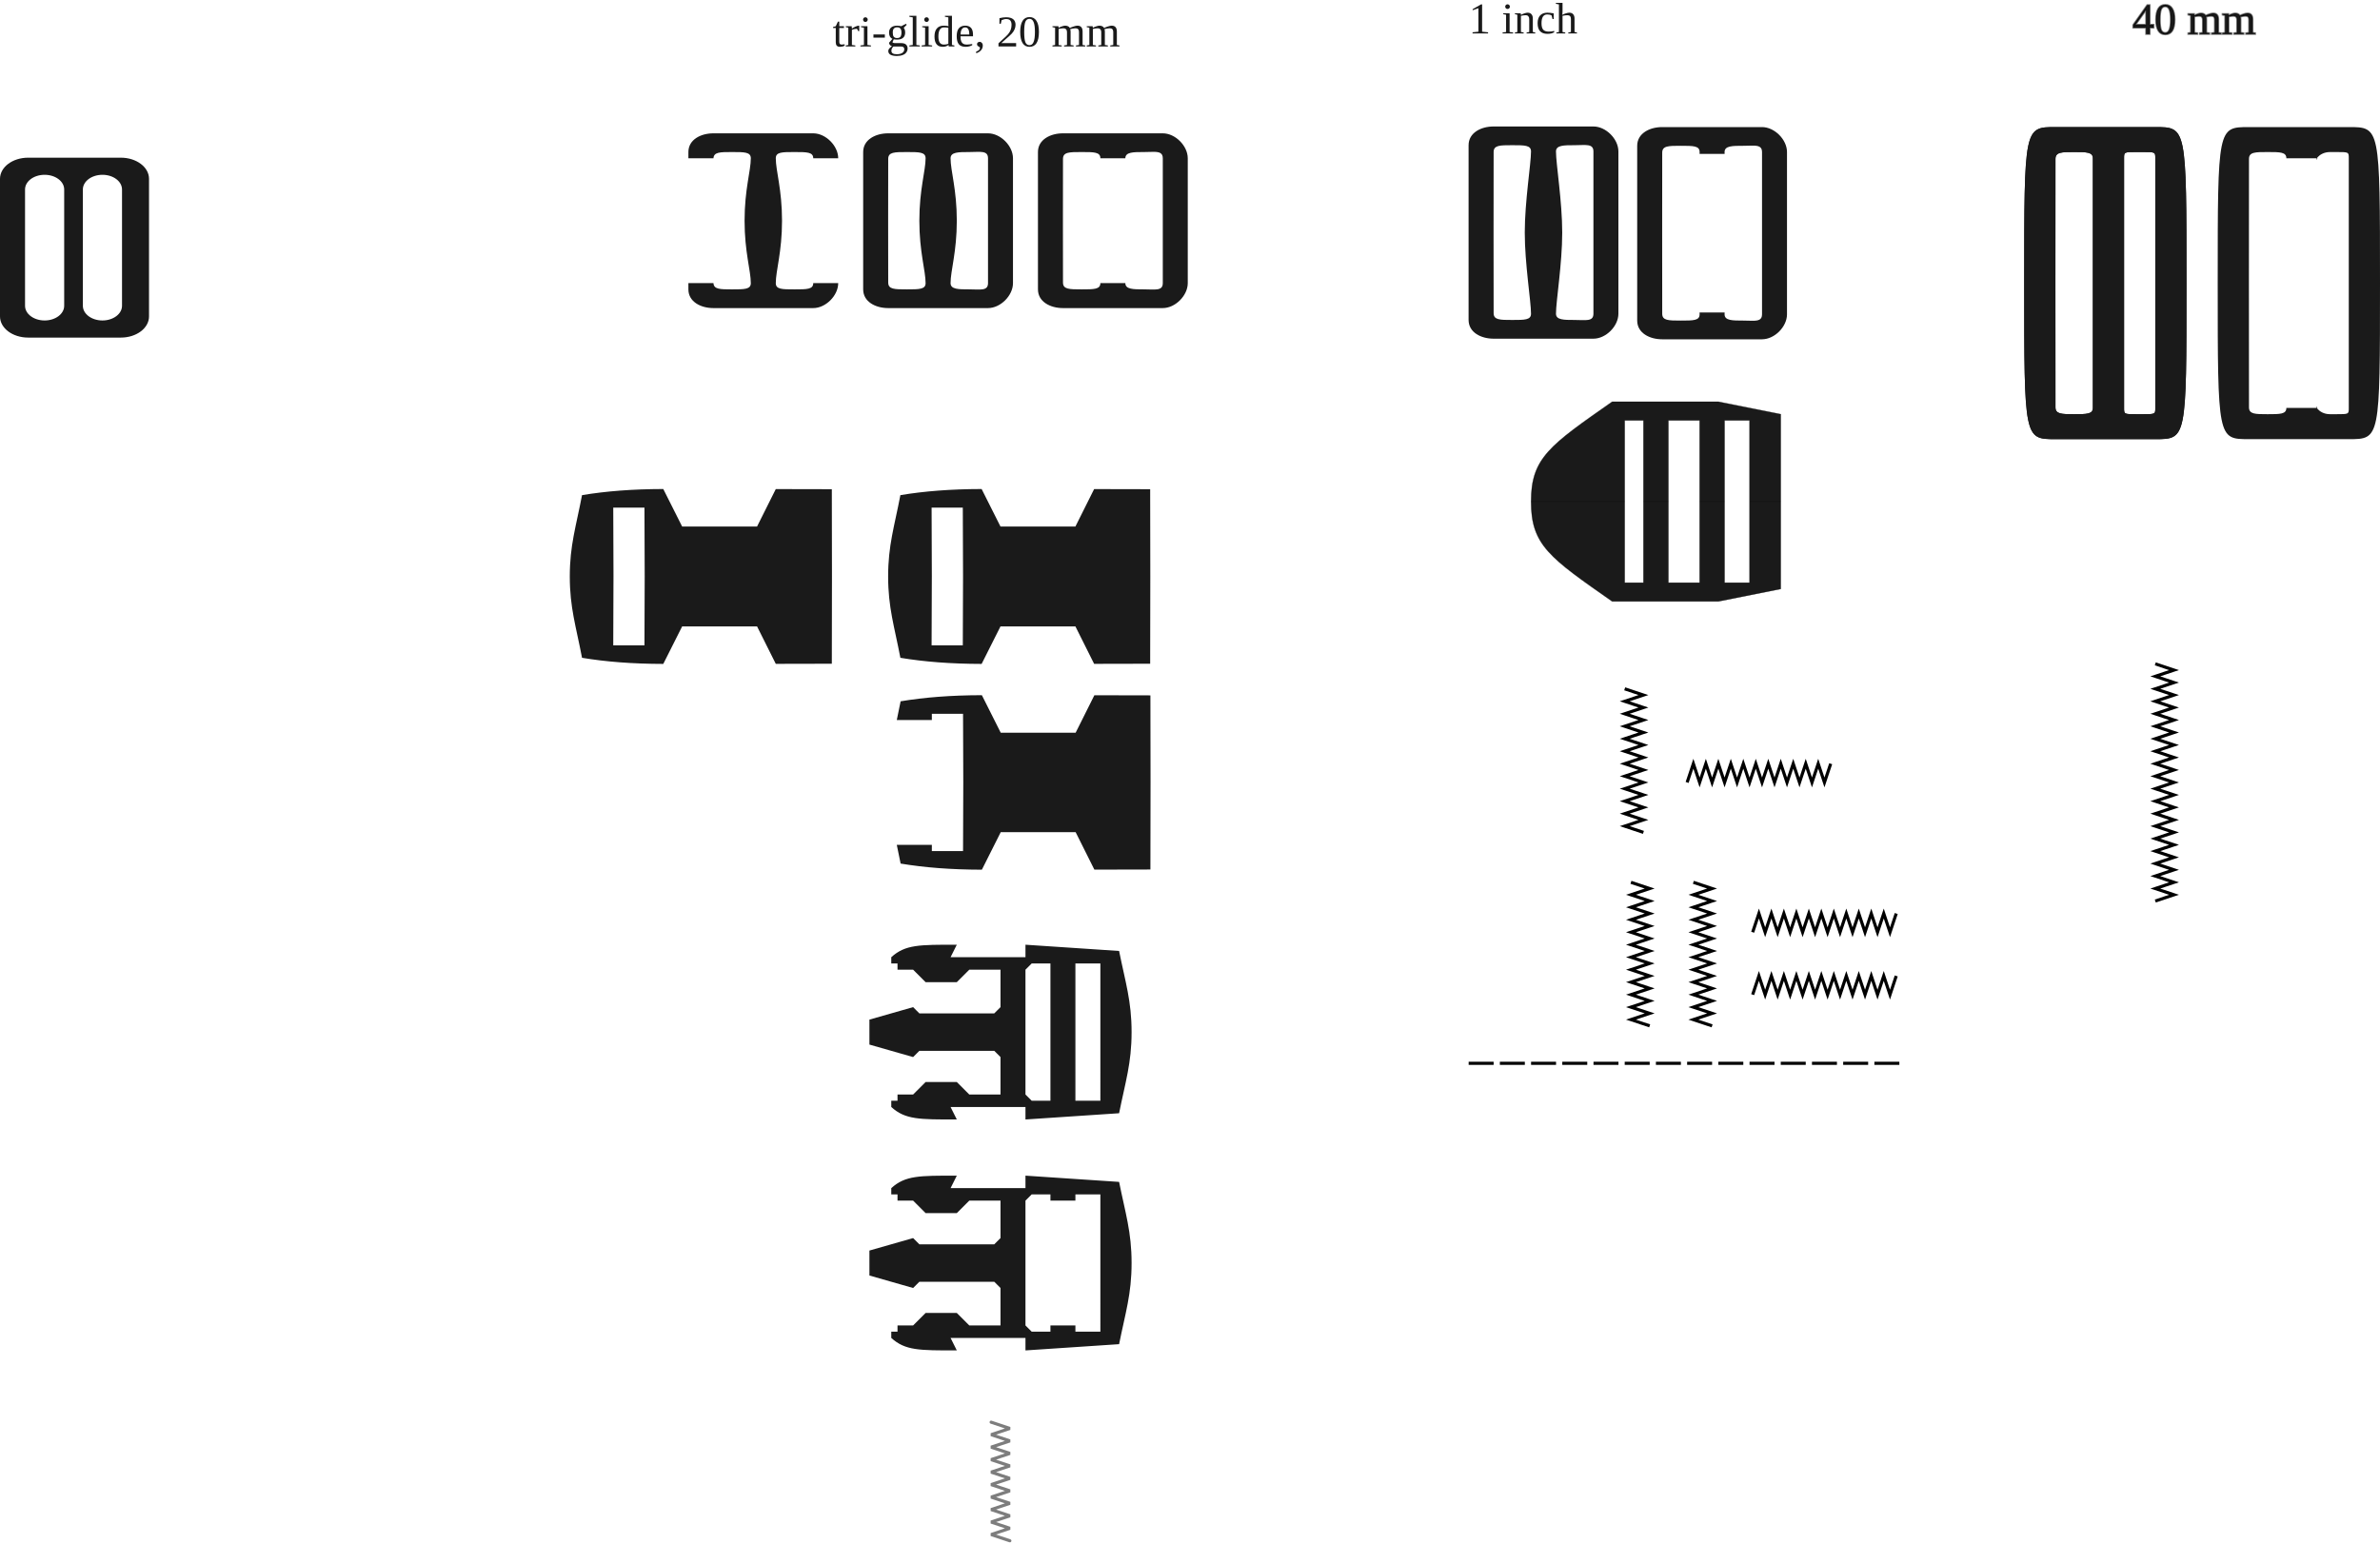
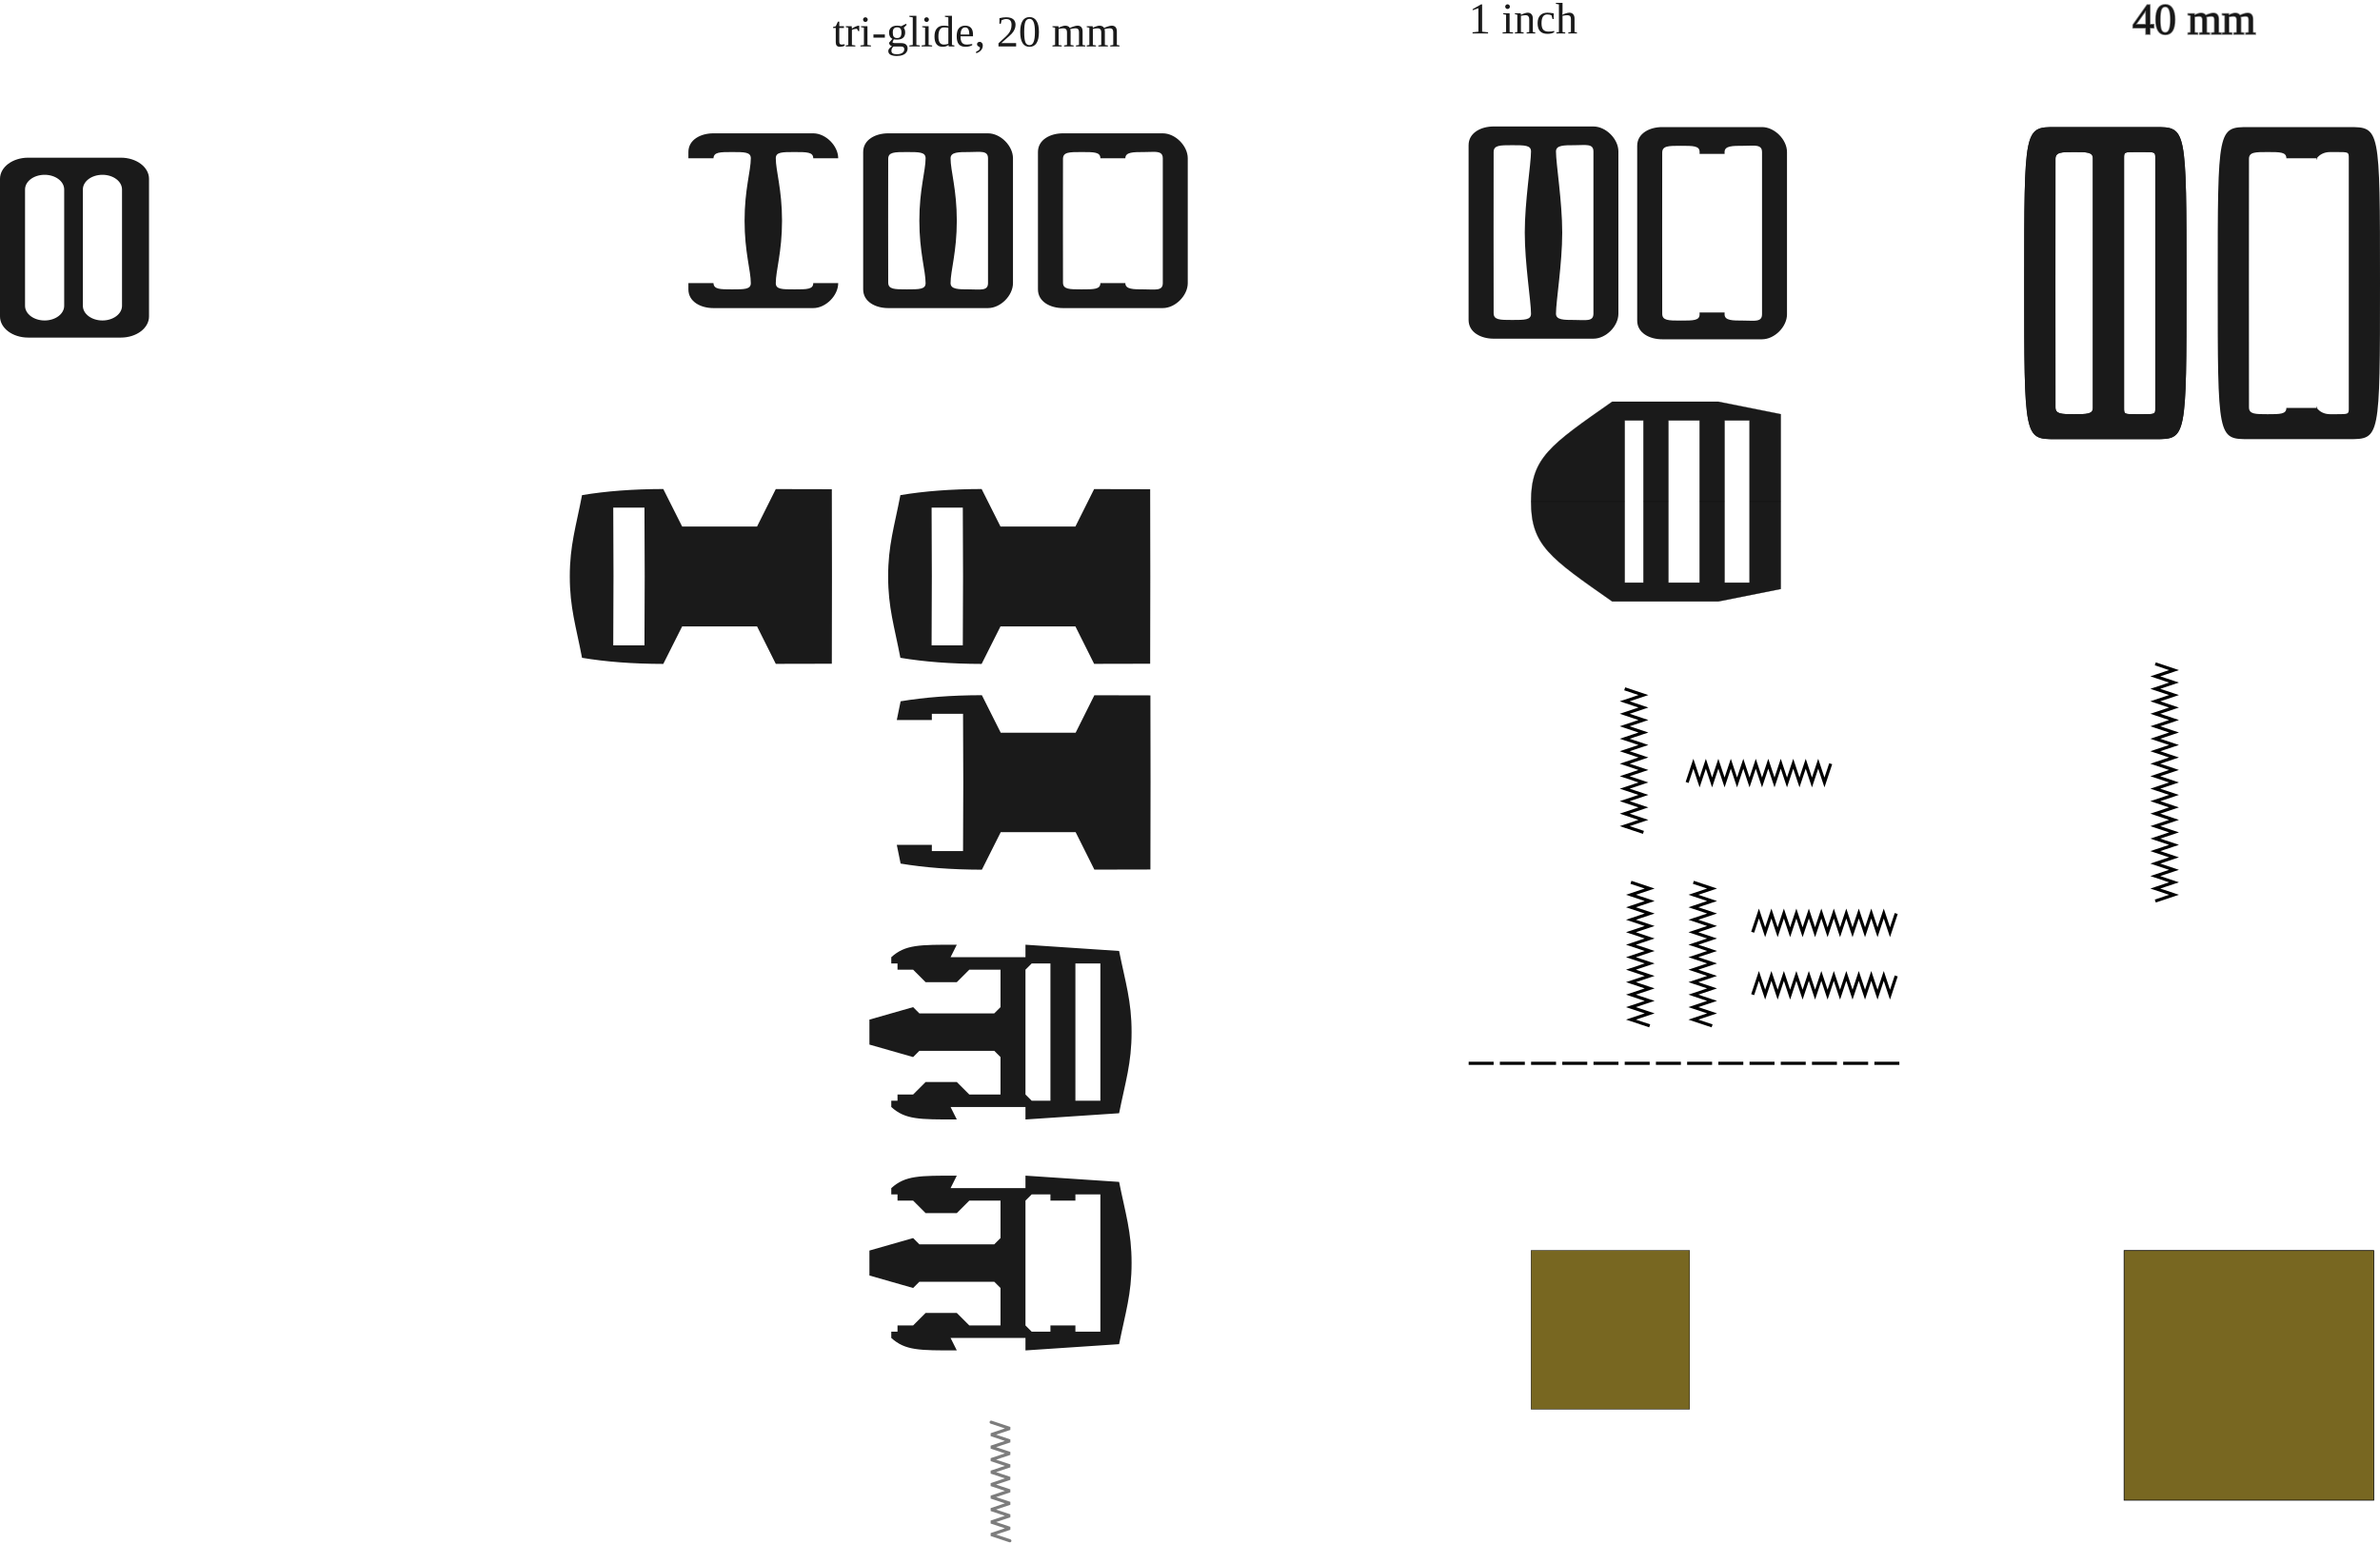
<svg xmlns="http://www.w3.org/2000/svg" width="381.283mm" height="247.361mm" viewBox="0 0 381.283 247.361" version="1.1" id="svg1900">
  <defs id="defs1897">
    </defs>
  <g id="layer1" transform="translate(150.2831,-89.63943)">
    <path id="rect17330" style="vector-effect:non-scaling-stroke;fill:#1a1a1a;fill-opacity:1;stroke:none;stroke-width:0.259;stroke-dasharray:none;stroke-dashoffset:0;stroke-opacity:0.509;-inkscape-stroke:hairline" d="m -150.283,140.34 c 0,1.876 2.013,3.387 4.513,3.387 h 14.847 c 2.5,0 4.513,-1.511 4.513,-3.387 v -22.05 c 0,-1.876 -2.013,-3.387 -4.513,-3.387 h -14.847 c -2.5,0 -4.513,1.51 -4.513,3.387 z m 4.011,-1.71 V 120 c 0,-1.304 1.399,-2.354 3.136,-2.354 1.737,0 3.136,1.05 3.136,2.354 v 18.63 c 0,1.304 -1.399,2.354 -3.136,2.354 -1.737,0 -3.136,-1.05 -3.136,-2.354 z m 9.264,0 V 120 c 0,-1.304 1.398,-2.354 3.136,-2.354 1.737,0 3.136,1.05 3.136,2.354 v 18.63 c 0,1.304 -1.399,2.354 -3.136,2.354 -1.737,0 -3.136,-1.05 -3.136,-2.354 z" />
    <text xml:space="preserve" style="font-size:7.056px;vector-effect:non-scaling-stroke;fill:#1a1a1a;fill-opacity:1;stroke:none;stroke-width:0.265;stroke-opacity:0.509;-inkscape-stroke:hairline" x="-16.89" y="97.075" id="text2115">
      <tspan id="tspan2113" style="font-size:7.056px;fill:#1a1a1a;fill-opacity:1;stroke:none;stroke-width:0.265" x="-16.89" y="97.075">tri-glide, 20 mm</tspan>
      <tspan style="font-size:7.056px;fill:#1a1a1a;fill-opacity:1;stroke:none;stroke-width:0.265" x="-16.89" y="105.894" id="tspan2167" />
    </text>
    <text xml:space="preserve" style="font-size:7.056px;vector-effect:non-scaling-stroke;fill:#1a1a1a;fill-opacity:1;stroke:none;stroke-width:0.265;stroke-opacity:0.509;-inkscape-stroke:hairline" x="85" y="95" id="text2396">
      <tspan style="fill:#1a1a1a;fill-opacity:1;stroke:none;stroke-width:0.265" x="85" y="95" id="tspan2398">1 inch</tspan>
    </text>
    <path style="fill:none;fill-opacity:1;stroke:#000000;stroke-width:0.5;stroke-opacity:0.509;stroke-dasharray:none;stroke-linejoin:bevel;stroke-linecap:round" d="m 8.5,317.5 3,1 -3,1 3,1 -3,1 3,1 -3,1 3,1 -3,1 3,1 -3,1 3,1 -3,1 3,1 -3,1 3,1 -3,1 3,1 -3,1 3,1" id="path2902" />
    <path id="path3095" style="vector-effect:non-scaling-stroke;fill:#1a1a1a;fill-opacity:1;stroke:none;stroke-width:0.259;stroke-dasharray:none;stroke-dashoffset:0;stroke-opacity:0.509;-inkscape-stroke:hairline" d="m -11,125 v -10 c 0,-2 -2,-4 -4,-4 h -16 c -2,0 -4,1 -4,3 v 11 m 4,0 0.011,-9.903 C -30.988,114 -30,114 -28,114 c 2,0 3,4e-5 3,1 0,2 -1,5 -1,10 m 6,0 c 0,-5 -1,-8 -1,-10 0,-1.005 1.263,-1 3,-1 1.737,0 3,-0.304 3,1 v 10 m 4,0 v 10 c 0,2 -2,4 -4,4 h -16 c -2,0 -4,-1 -4,-3 v -11 m 4,0 0.011,9.903 C -30.988,136 -30,136 -28,136 c 2,0 3,-4e-5 3,-1 0,-2 -1,-5 -1,-10 m 6,0 c 0,5 -1,8 -1,10 0,1.005 1.263,1 3,1 1.737,0 3,0.304 3,-1 v -10" class="UnoptimicedTransforms" transform="translate(23)" />
    <path id="path3099" style="vector-effect:non-scaling-stroke;fill:#1a1a1a;fill-opacity:1;stroke:none;stroke-width:0.259;stroke-dasharray:none;stroke-dashoffset:0;stroke-opacity:0.509;-inkscape-stroke:hairline" d="m -31,111 c -2,0 -4,1 -4,3 v 11 11 c 0,2 2,3 4,3 h 16 c 2,0 4,-2 4,-4 v -10 -10 c 0,-2 -2,-4 -4,-4 z m 14.466,2.969 c 0.938,-0.002 1.534,0.135 1.534,1.031 v 10 10 c 0,1.304 -1.262,1 -3,1 -1.737,0 -3,0.005 -3,-1 h -4 c 0,1 -1,1 -3,1 -2,0 -2.988,1.1e-4 -2.989,-1.097 l -0.011,-9.903 0.011,-9.903 c 0.001,-1.097 0.989,-1.098 2.989,-1.098 2,0 3,5e-4 3,1 h 4 c 0,-1.005 1.262,-1 3,-1 0.543,0 1.039,-0.029 1.466,-0.03 z" transform="translate(51)" />
    <path id="path3285" style="vector-effect:non-scaling-stroke;fill:#1a1a1a;fill-opacity:1;stroke:none;stroke-width:0.259;stroke-dasharray:none;stroke-dashoffset:0;stroke-opacity:0.509;-inkscape-stroke:hairline" d="m -20,125 c 0,-5 -1,-8 -1,-10 C -21,113.995 -20,114 -18,114 c 2,0 3,0 3,1 h 4 c 0,-2 -2,-4 -4,-4 l -16,10e-6 c -2,0 -4,1 -4,3 v 1 h 4.014 c 0.059,-1 1.047,-1 2.986,-1 2,0 3,5e-4 3,1 C -25,117 -26,120 -26,125 m 6,4e-4 c -1.1e-4,5 -1,8 -1,10 -3e-6,1.005 1,1 3,1 2,4e-5 3,7e-5 3,-1 l 4,8e-5 c -4.4e-5,2 -2,4 -4,4 l -16,-3.7e-4 c -2,-4e-5 -4,-1 -4,-3 l 2.2e-5,-1 4.014,8e-5 c 0.059,1 1.047,1 2.986,1.001 2,4e-5 3,-4.3e-4 3,-1 2.8e-4,-2 -1,-5 -1,-10" transform="translate(-5)" class="UnoptimicedTransforms" />
    <path id="path3613" style="vector-effect:non-scaling-stroke;fill:#1a1a1a;fill-opacity:1;stroke:none;stroke-width:0.265;stroke-opacity:0.509;-inkscape-stroke:hairline" d="M -3.962,182.032 -4,171 H 1 L 1.038,182.032 m 30,0 -0.022,-13.981 -8.978,-0.019 -3,6 H 7.038 l -3.023,-6.011 c -4.977,0.011 -9.185,0.343 -13.016,0.979 -0.962,5.032 -1.962,8.032 -1.962,13.032 m 7,0 -0.038,11.032 H 1 L 1.038,182.032 m 30,0 -0.022,13.981 -8.978,0.019 -3,-6 H 7.038 l -3.023,6.011 c -4.977,-0.011 -9.185,-0.343 -13.016,-0.979 -0.962,-5.032 -1.962,-8.032 -1.962,-13.032" class="UnoptimicedTransforms" transform="translate(-48.03847,-0.03189)" />
    <path id="path3625" style="vector-effect:non-scaling-stroke;fill:#1a1a1a;fill-opacity:1;stroke:none;stroke-width:0.265;stroke-opacity:0.509;-inkscape-stroke:hairline" d="M -3.962,182.032 -4,171 H 1 L 1.038,182.032 m 30,0 -0.022,-13.981 -8.978,-0.019 -3,6 H 7.038 l -3.023,-6.011 c -4.977,0.011 -9.185,0.343 -13.016,0.979 -0.962,5.032 -1.962,8.032 -1.962,13.032 m 7,0 -0.038,11.032 H 1 L 1.038,182.032 m 30,0 -0.022,13.981 -8.978,0.019 -3,-6 H 7.038 l -3.023,6.011 c -4.977,-0.011 -9.185,-0.343 -13.016,-0.979 -0.962,-5.032 -1.962,-8.032 -1.962,-13.032" class="UnoptimicedTransforms" transform="translate(2.961525,-0.03189)" />
    <path id="path3631" style="vector-effect:non-scaling-stroke;fill:#1a1a1a;fill-opacity:1;stroke:none;stroke-width:0.265;stroke-opacity:0.509;-inkscape-stroke:hairline" d="m 4.016,168.021 c -4.977,0.011 -9.185,0.343 -13.016,0.979 -0.207,1.083 -0.415,2.067 -0.615,3 h 5.619 l -0.004,-1 H 1 L 1.038,182 H 31.038 l -0.022,-13.949 -8.978,-0.019 -3,6 H 7.038 Z m 0,27.958 c -4.977,-0.011 -9.185,-0.343 -13.016,-0.979 -0.207,-1.083 -0.415,-2.067 -0.615,-3 h 5.619 l -0.004,1 H 1 L 1.038,182 H 31.038 l -0.022,13.949 -8.978,0.019 -3,-6 H 7.038 Z" transform="translate(2.999756,33.0001)" class="UnoptimicedTransforms" />
    <path id="path3732" style="vector-effect:non-scaling-stroke;fill:#1a1a1a;fill-opacity:1;stroke:none;stroke-width:0.137;stroke-opacity:0.509;-inkscape-stroke:hairline" d="m 15.409,290.052 v -9.99 l 0.999,-0.999 2.997,6e-5 v 0.999 h 3.996 v -0.999 l 3.996,9e-5 v 10.989 l 4.996,-3.4e-4 c 0,-4.995 -0.999,-7.992 -1.998,-12.987 l -14.985,-0.999 v 1.998 H 3.421 l 0.999,-1.998 c -5.994,0 -8.244,-0.039 -10.489,1.998 v 0.999 h 0.999 v 0.999 l 2.497,2.5e-4 1.998,1.998 4.995,3.7e-4 1.998,-1.998 4.995,-9e-5 v 5.994 l -0.999,0.999 H -1.575 l -0.999,-0.999 -6.993,1.998 v 1.998 m 24.976,-3.1e-4 1.14e-4,9.99 0.999,0.999 2.997,-9e-5 -1.1e-5,-0.999 3.996,-5e-5 1.1e-5,0.999 3.996,-1.3e-4 -1.25e-4,-10.989 4.996,2.8e-4 c 5.7e-5,4.995 -0.999,7.992 -1.998,12.987 l -14.985,0.999 -2.3e-5,-1.998 -11.989,1.4e-4 0.999,1.998 c -5.994,7e-5 -8.244,0.039 -10.489,-1.998 l -1.14e-5,-0.999 0.999,-10e-6 -1.14e-5,-0.999 2.497,-2.8e-4 1.998,-1.998 4.995,-4.2e-4 1.998,1.998 4.995,3e-5 -6.9e-5,-5.994 -0.999,-0.999 -11.988,1.4e-4 -0.999,0.999 -6.993,-1.998 -2.27e-5,-1.998" transform="matrix(1.00097,0,0,1.00097,-1.42381,1.666465)" class="UnoptimicedTransforms" />
    <path id="path3778" style="vector-effect:non-scaling-stroke;fill:#1a1a1a;fill-opacity:1;stroke:none;stroke-width:0.137;stroke-opacity:0.509;-inkscape-stroke:hairline" d="m 15.409,290.052 v -9.99 l 0.999,-0.999 2.997,6e-5 v 10.989 m 3.996,0 v -10.989 l 3.996,9e-5 v 10.989 l 4.996,-3.4e-4 c 0,-4.995 -0.999,-7.992 -1.998,-12.987 l -14.985,-0.999 v 1.998 H 3.421 l 0.999,-1.998 c -5.994,0 -8.244,-0.039 -10.489,1.998 v 0.999 h 0.999 v 0.999 l 2.497,2.5e-4 1.998,1.998 4.995,3.7e-4 1.998,-1.998 4.995,-9e-5 v 5.994 l -0.999,0.999 H -1.575 l -0.999,-0.999 -6.993,1.998 v 1.998 m 24.976,-3e-4 1.14e-4,9.99 0.999,0.999 2.997,-9e-5 -1.25e-4,-10.989 m 3.996,-5e-5 1.25e-4,10.989 3.996,-1.3e-4 -1.25e-4,-10.989 4.996,2.8e-4 c 5.7e-5,4.995 -0.999,7.992 -1.998,12.987 l -14.985,0.999 -2.3e-5,-1.998 -11.989,1.4e-4 0.999,1.998 c -5.994,7e-5 -8.244,0.039 -10.489,-1.998 l -1.14e-5,-0.999 0.999,-10e-6 -1.14e-5,-0.999 2.497,-2.8e-4 1.998,-1.998 4.995,-4.2e-4 1.998,1.998 4.995,3e-5 -6.9e-5,-5.994 -0.999,-0.999 -11.988,1.4e-4 -0.999,0.999 -6.993,-1.998 -2.27e-5,-1.998" transform="matrix(1.00097,0,0,1.00097,-1.42381,-35.33353)" class="UnoptimicedTransforms" />
    <path id="path9435" style="vector-effect:non-scaling-stroke;fill:#1a1a1a;fill-opacity:1;stroke:none;stroke-width:0.259;stroke-dasharray:none;stroke-dashoffset:0;stroke-opacity:0.509;-inkscape-stroke:hairline" d="m -11,128 v -13 c 0,-2 -2,-4 -4,-4 h -16 c -2,0 -4,1 -4,3 v 14 m 4,0 0.011,-12.903 C -30.989,114 -30,114 -28,114 c 2,0 3,4e-5 3,1 0,2 -1,8 -1,13 m 6,0 c 0,-5 -1,-11 -1,-13 0,-1.005 1.263,-1 3,-1 1.737,0 3,-0.304 3,1 v 13 m 4,0 v 13 c 0,2 -2,4 -4,4 h -16 c -2,0 -4,-1 -4,-3 v -14 m 4,0 0.011,12.903 C -30.989,142 -30,142 -28,142 c 2,0 3,-4e-5 3,-1 0,-2 -1,-8 -1,-13 m 6,0 c 0,5 -1,11 -1,13 0,1.005 1.263,1 3,1 1.737,0 3,0.304 3,-1 v -13" class="UnoptimicedTransforms" transform="translate(119.9895,-1.0972)" />
    <path id="path9501" style="vector-effect:non-scaling-stroke;fill:#1a1a1a;fill-opacity:1;stroke:none;stroke-width:0.259;stroke-dasharray:none;stroke-dashoffset:0;stroke-opacity:0.509;-inkscape-stroke:hairline" d="m -31,111 c -2,0 -4,1 -4,3 V 128 h 4 l 0.01,-12.903 c 8.93e-4,-1.097 0.989,-1.098 2.989,-1.098 2,0 3,-2e-5 3,1 0,0.091 -0.002,0.193 -0.006,0.3 h 4.013 c -0.004,-0.107 -0.007,-0.209 -0.007,-0.3 0,-1.005 1.262,-1 3,-1 0.543,0 1.04,-0.029 1.466,-0.03 0.938,-0.002 1.534,0.134 1.534,1.03 V 128 h 4 v -13 c 0,-2 -2,-4 -4,-4 z m 0,34 c -2,0 -4,-1 -4,-3 V 128 h 4 l 0.01,12.903 c 8.93e-4,1.097 0.989,1.098 2.989,1.098 2,0 3,2e-5 3,-1 0,-0.091 -0.002,-0.193 -0.006,-0.3 h 4.013 c -0.004,0.107 -0.007,0.209 -0.007,0.3 0,1.005 1.262,1 3,1 0.543,0 1.04,0.029 1.466,0.03 0.938,0.002 1.534,-0.134 1.534,-1.03 V 128 h 4 v 13 c 0,2 -2,4 -4,4 z" transform="translate(147,-1)" class="UnoptimicedTransforms" />
    <path id="path9713" style="vector-effect:non-scaling-stroke;fill:#1a1a1a;fill-opacity:1;stroke:none;stroke-width:0.259;stroke-dasharray:none;stroke-dashoffset:0;stroke-opacity:0.509;-inkscape-stroke:hairline" d="m -31,111 c -5,0 -5,0 -5,25 h 5 l 0.01,-19.902 c 8.93e-4,-1.097 0.989,-1.098 2.989,-1.098 2,0 3,-2e-5 3,1 L -25,136 h 5 v -20 c 0,-1.005 7.9e-5,-1 2,-1 h 1 c 2,0 2,0 2,1 L -15,136 h 5 c 0,-25 0,-25 -5,-25 z m 0,50 c -5,0 -5,0 -5,-25 h 5 l 0.01,19.902 c 8.93e-4,1.097 0.989,1.098 2.989,1.098 2,0 3,2e-5 3,-1 L -25,136 h 5 v 20 c 0,1.005 7.9e-5,1 2,1 h 1 c 2,0 2,0 2,-1 L -15,136 h 5 c 0,25 0,25 -5,25 z" transform="translate(210.0001,-1)" class="UnoptimicedTransforms" />
    <path id="path9719" style="vector-effect:non-scaling-stroke;fill:#1a1a1a;fill-opacity:1;stroke:none;stroke-width:0.259;stroke-dasharray:none;stroke-dashoffset:0;stroke-opacity:0.509;-inkscape-stroke:hairline" d="m -31,111 c -5,0 -5,0 -5,25 h 5 l 0.01,-19.902 c 8.93e-4,-1.097 0.989,-1.098 2.989,-1.098 2,0 3,-2e-5 3,1 L -25,136 h 5 v -20 c 0,-1.005 7.9e-5,-1 2,-1 h 1 c 2,0 2,0 2,1 L -15,136 h 5 c 0,-25 0,-25 -5,-25 z m 0,50 c -5,0 -5,0 -5,-25 h 5 l 0.01,19.902 c 8.93e-4,1.097 0.989,1.098 2.989,1.098 2,0 3,2e-5 3,-1 L -25,136 h 5 v 20 c 0,1.005 7.9e-5,1 2,1 h 1 c 2,0 2,0 2,-1 L -15,136 h 5 c 0,25 0,25 -5,25 z" transform="translate(210.0001,-1)" class="UnoptimicedTransforms" />
    <path id="path9725" style="vector-effect:non-scaling-stroke;fill:#1a1a1a;fill-opacity:1;stroke:none;stroke-width:0.259;stroke-dasharray:none;stroke-dashoffset:0;stroke-opacity:0.509;-inkscape-stroke:hairline" d="m -31,111 c -5,0 -5,0 -5,25 h 5 l 0.01,-19.902 c 8.93e-4,-1.097 0.989,-1.098 2.989,-1.098 2,0 3,-2e-5 3,1 l 1.88e-4,6e-5 h 5 v 0 c -0.582,0.819 7.9e-5,-1 2,-1 h 1 c 2,0 2,0 2,1 L -15,136 h 5 c 0,-25 0,-25 -5,-25 z m 0,50 c -5,0 -5,0 -5,-25 h 5 l 0.01,19.902 c 8.93e-4,1.097 0.989,1.098 2.989,1.098 2,0 3,2e-5 3,-1 l 1.88e-4,-6e-5 h 5 v 0 c -0.582,-0.819 7.9e-5,1 2,1 h 1 c 2,0 2,0 2,-1 L -15,136 h 5 c 0,25 0,25 -5,25 z" transform="translate(240.9998,-1)" class="UnoptimicedTransforms" />
    <text xml:space="preserve" style="font-size:7.056px;vector-effect:non-scaling-stroke;fill:#1a1a1a;fill-opacity:1;stroke:#000000;stroke-width:0.265;stroke-opacity:0.509;-inkscape-stroke:hairline" x="191.318" y="95.1" id="text10850">
      <tspan id="tspan10848" style="stroke-width:0.265" x="191.318" y="95.1">40 mm</tspan>
      <tspan style="stroke-width:0.265" x="191.318" y="103.919" id="tspan10852" />
    </text>
    <path style="vector-effect:non-scaling-stroke;fill:#1a1a1a;fill-opacity:1;stroke:#000000;stroke-width:0.265;stroke-opacity:0.509;-inkscape-stroke:hairline" d="m 95,170 c 0,-7 3,-9 13,-16 h 17 l 10,2 0,14 h -5 v -13 l -4,0 v 13 h -4 v -13 h -5 v 13 h -4 v -13 h -3 v 13 z m 0,0 c 0,7 3,9 13,16 h 17 l 10,-2 0,-14 h -5 v 13 l -4,0 v -13 h -4 v 13 h -5 v -13 h -4 v 13 h -3 v -13 z" id="path10958" class="UnoptimicedTransforms" />
    <path style="fill:none;fill-opacity:1;stroke:#000000;stroke-width:0.5;stroke-linecap:butt;stroke-linejoin:miter;stroke-dasharray:none;stroke-opacity:1" d="m 110,200 3,1 -3,1 3,1 -3,1 3,1 -3,1 3,1 -3,1 3,1 -3,1 3,1 -3,1 3,1 -3,1 3,1 -3,1 3,1 -3,1 3,1 -3,1 3,1 -3,1 3,1 v 0" id="path36587" />
    <g id="g38816" transform="translate(1)">
      <g id="g38811" style="stroke:#000000;stroke-opacity:1">
        <path style="fill:none;fill-opacity:1;stroke:#000000;stroke-width:0.5;stroke-linecap:butt;stroke-linejoin:miter;stroke-dasharray:none;stroke-opacity:1" d="m 110,231 3,1 -3,1 3,1 -3,1 3,1 -3,1 3,1 -3,1 3,1 -3,1 3,1 -3,1 3,1 -3,1 3,1 -3,1 3,1 -3,1 3,1 -3,1 3,1 -3,1 3,1 v 0" id="path38805" />
        <path style="fill:none;fill-opacity:1;stroke:#000000;stroke-width:0.5;stroke-linecap:butt;stroke-linejoin:miter;stroke-dasharray:none;stroke-opacity:1" d="m 120,231 3,1 -3,1 3,1 -3,1 3,1 -3,1 3,1 -3,1 3,1 -3,1 3,1 -3,1 3,1 -3,1 3,1 -3,1 3,1 -3,1 3,1 -3,1 3,1 -3,1 3,1 v 0" id="path38807" />
      </g>
    </g>
    <g id="g40320" transform="rotate(90,129.25,255.25)">
      <g id="g40318" style="stroke:#000000;stroke-opacity:1">
        <path style="fill:none;fill-opacity:1;stroke:#000000;stroke-width:0.5;stroke-linecap:butt;stroke-linejoin:miter;stroke-dasharray:none;stroke-opacity:1" d="m 110,231 3,1 -3,1 3,1 -3,1 3,1 -3,1 3,1 -3,1 3,1 -3,1 3,1 -3,1 3,1 -3,1 3,1 -3,1 3,1 -3,1 3,1 -3,1 3,1 -3,1 3,1 v 0" id="path40314" />
        <path style="fill:none;fill-opacity:1;stroke:#000000;stroke-width:0.5;stroke-linecap:butt;stroke-linejoin:miter;stroke-dasharray:none;stroke-opacity:1" d="m 120,231 3,1 -3,1 3,1 -3,1 3,1 -3,1 3,1 -3,1 3,1 -3,1 3,1 -3,1 3,1 -3,1 3,1 -3,1 3,1 -3,1 3,1 -3,1 3,1 -3,1 3,1 v 0" id="path40316" />
      </g>
    </g>
    <path style="fill:#1a1a1a;fill-opacity:1;stroke:#000000;stroke-width:0.5;stroke-linecap:butt;stroke-linejoin:miter;stroke-dasharray:4,1;stroke-opacity:1;stroke-dashoffset:0" d="M 85,260 H 155" id="path41922" />
    <path style="fill:none;fill-opacity:1;stroke:#000000;stroke-width:0.5;stroke-linecap:butt;stroke-linejoin:miter;stroke-dasharray:none;stroke-opacity:1" d="m 143,212 -1,3 -1,-3 -1,3 -1,-3 -1,3 -1,-3 -1,3 -1,-3 -1,3 -1,-3 -1,3 -1,-3 -1,3 -1,-3 -1,3 -1,-3 -1,3 -1,-3 -1,3 -1,-3 -1,3 -1,-3 -1,3 v 0" id="path48232" />
    <path style="fill:none;fill-opacity:1;stroke:#000000;stroke-width:0.5;stroke-linecap:butt;stroke-linejoin:miter;stroke-dasharray:none;stroke-opacity:1" d="m 195,196 3,1 -3,1 3,1 -3,1 3,1 -3,1 3,1 -3,1 3,1 -3,1 3,1 -3,1 3,1 -3,1 3,1 -3,1 3,1 -3,1 3,1 -3,1 3,1 -3,1 3,1 v 0 l -3,1 3,1 -3,1 3,1 -3,1 3,1 -3,1 3,1 -3,1 3,1 -3,1 3,1 -3,1 3,1 -3,1" id="path48234" />
+     <rect style="vector-effect:non-scaling-stroke;fill:#786721;fill-opacity:1;stroke:#000000;stroke-width:0.268;stroke-linecap:butt;stroke-linejoin:miter;stroke-dasharray:none;stroke-dashoffset:0;stroke-opacity:1;-inkscape-stroke:hairline" id="rect75799" width="25.4" height="25.4" x="95" y="290" />
+     <rect style="vector-effect:non-scaling-stroke;fill:#786721;fill-opacity:1;stroke:#000000;stroke-width:0.211;stroke-linecap:butt;stroke-linejoin:miter;stroke-dasharray:none;stroke-dashoffset:0;stroke-opacity:1;-inkscape-stroke:hairline" id="rect75801" width="20" height="20" x="-2.7" y="350" />
+     <rect style="vector-effect:non-scaling-stroke;fill:#786721;fill-opacity:1;stroke:#000000;stroke-width:0.422;stroke-linecap:butt;stroke-linejoin:miter;stroke-dasharray:none;stroke-dashoffset:0;stroke-opacity:1;-inkscape-stroke:hairline" id="rect75803" width="40" height="40" x="190" y="290" />
  </g>
</svg>
